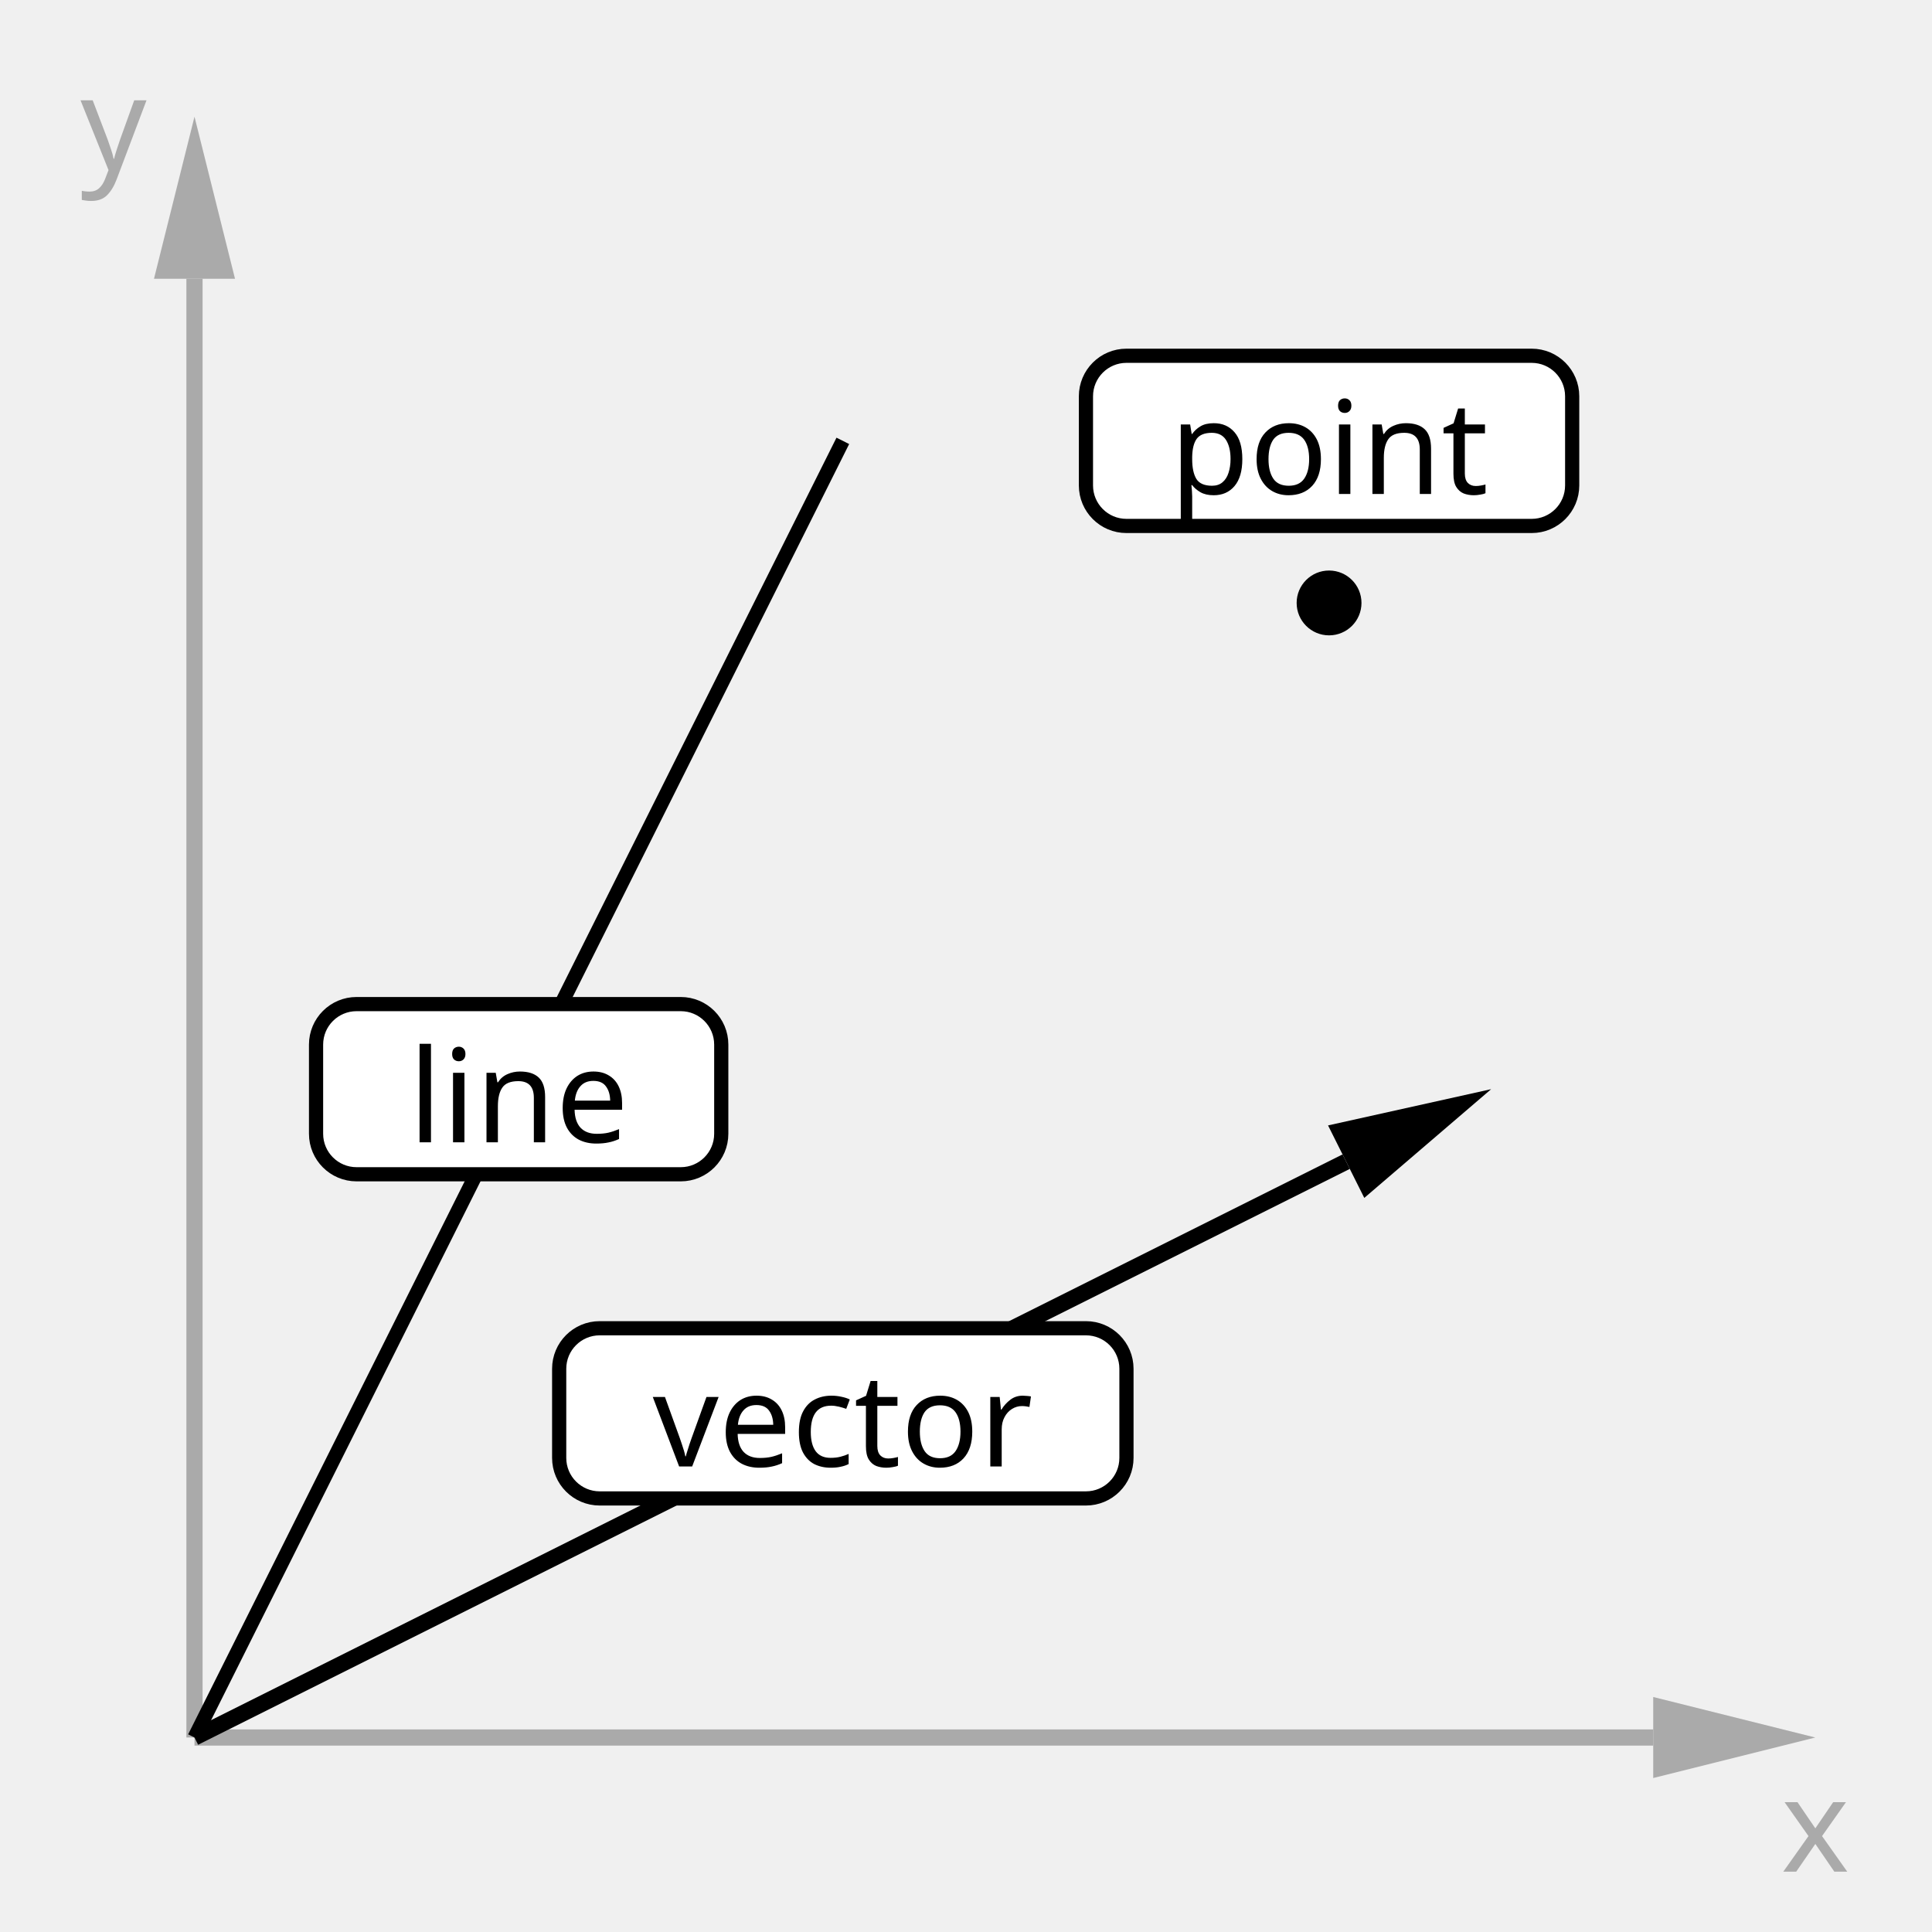
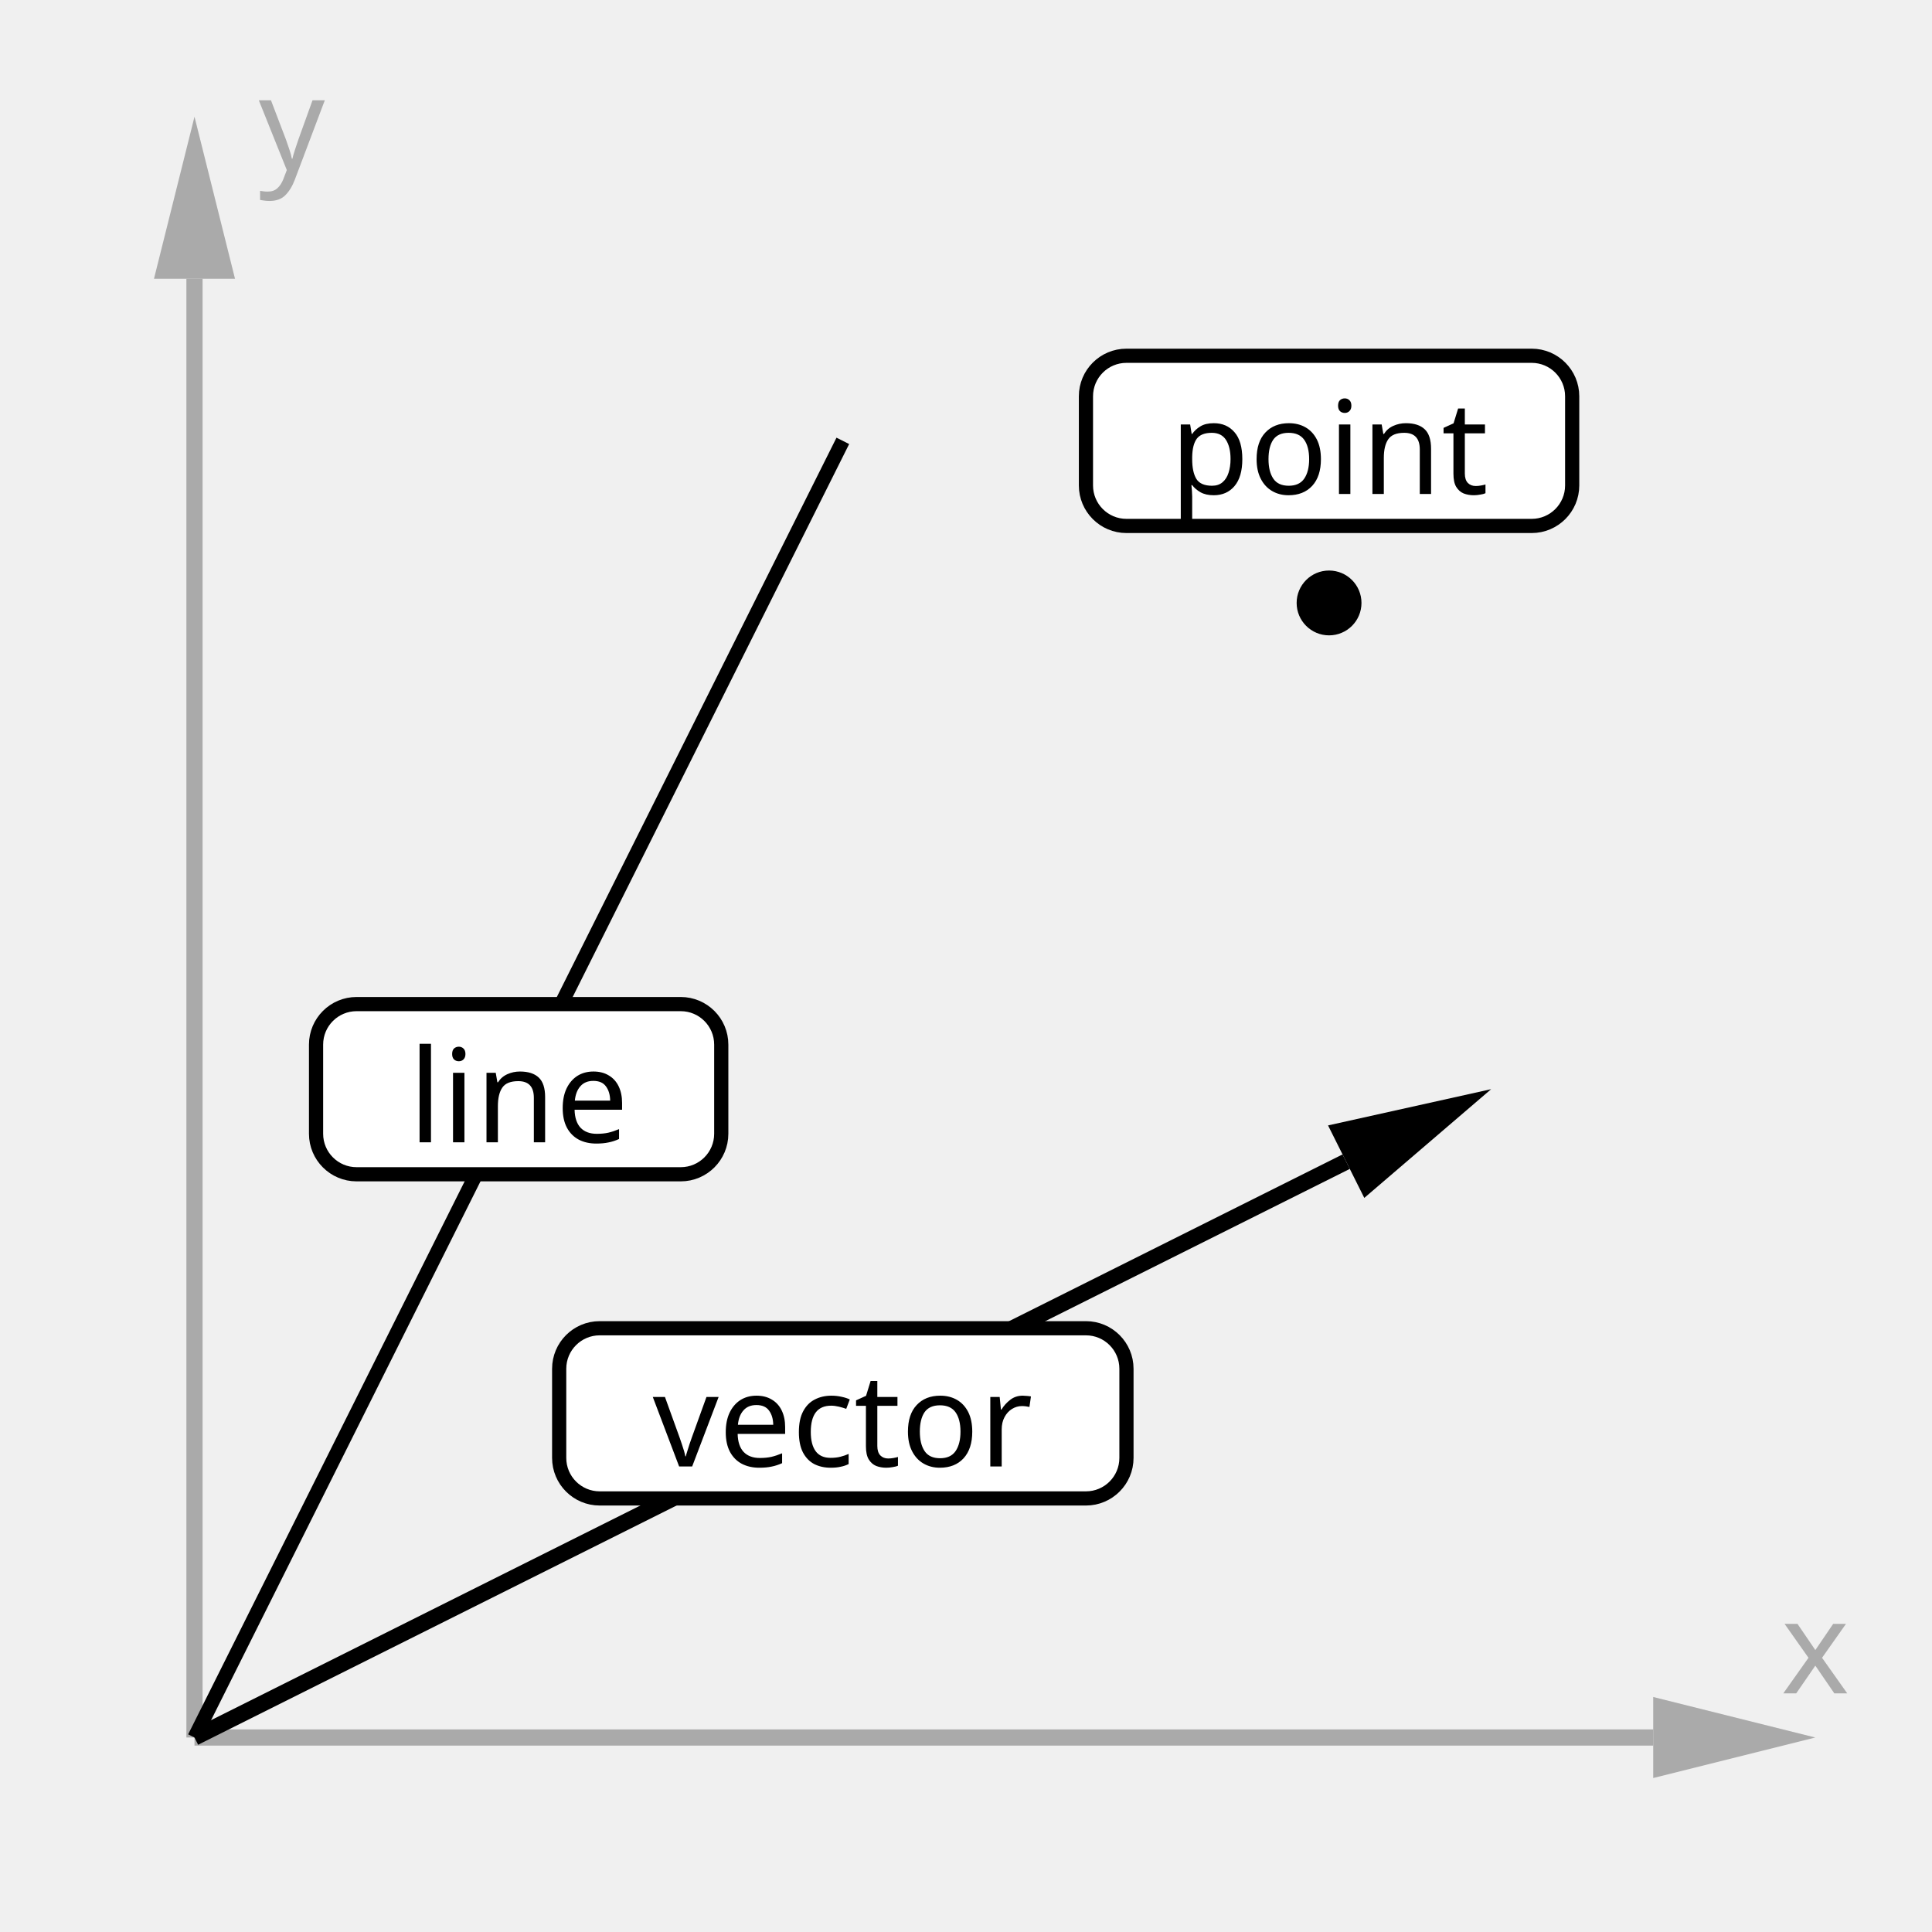
<svg xmlns="http://www.w3.org/2000/svg" width="200" height="200" viewBox="-24 -14.4 238.4 238.4" style="background: rgb(255, 255, 255); border-radius: 8px;">
  <defs>
    <pattern id="grid-1-#ccc-#fff-200-200-20-20" width="20" height="20" patternUnits="userSpaceOnUse">
      <path d="M 0 0 L 0 20 20 20 20 0 0 0" fill="#fff" stroke="#ccc" stroke-width="0.5" />
    </pattern>
  </defs>
  <rect width="200" height="200" fill="url(#grid-1-#ccc-#fff-200-200-20-20)" style="     transform: scaleY(-1);     transform-origin: 0 100px;   " />
  <defs>
    <marker id="h-0" markerWidth="10" markerHeight="5" refY="2.5" orient="auto">
      <polygon points="0 0, 10 2.5, 0 5" fill="#aaa" />
    </marker>
  </defs>
  <line x1="0" y1="200" x2="180" y2="200" stroke="#aaa" stroke-width="2" marker-end="url(#h-0)" />
  <defs>
    <marker id="h-1" markerWidth="10" markerHeight="5" refY="2.5" orient="auto">
      <polygon points="0 0, 10 2.5, 0 5" fill="#aaa" />
    </marker>
  </defs>
  <line x1="0" y1="200" x2="1.1021821192326179e-14" y2="20" stroke="#aaa" stroke-width="2" marker-end="url(#h-1)" />
-   <text x="200" y="211" width="20" fill="#aaa" style="dominant-baseline: middle; text-anchor: middle; font: normal 16px sans-serif">
+   <text x="200" y="189" width="20" fill="#aaa" style="dominant-baseline: middle; text-anchor: middle; font: normal 16px sans-serif">
      x
    </text>
-   <text x="-10" y="1" width="20" fill="#aaa" style="dominant-baseline: middle; text-anchor: middle; font: normal 16px sans-serif">
+   <text x="12" y="1" width="20" fill="#aaa" style="dominant-baseline: middle; text-anchor: middle; font: normal 16px sans-serif">
      y
    </text>
  <circle cx="140" cy="60" r="4" fill="#000" />
  <rect x="110" y="29.5" width="60" height="21" fill="#fff" stroke="#000" stroke-width="1.75" rx="5" />
  <text x="140" y="41" width="60" fill="#000" style="dominant-baseline: middle; text-anchor: middle; font: normal 16px sans-serif">
      point
    </text>
  <line x1="0" y1="200" x2="80" y2="40" stroke="#000" stroke-width="1.75" stroke-dasharray="undefined" />
  <rect x="15" y="109.5" width="50" height="21" fill="#fff" stroke="#000" stroke-width="1.75" rx="5" />
  <text x="40" y="121" width="50" fill="#000" style="dominant-baseline: middle; text-anchor: middle; font: normal 16px sans-serif">
      line
    </text>
  <defs>
    <marker id="h-2" markerWidth="10" markerHeight="5" refY="2.5" orient="auto">
      <polygon points="0 0, 10 2.5, 0 5" fill="#000" />
    </marker>
  </defs>
  <line x1="0" y1="200" x2="142.111" y2="128.944" stroke="#000" stroke-width="2" marker-end="url(#h-2)" />
  <rect x="45" y="149.5" width="70" height="21" fill="#fff" stroke="#000" stroke-width="1.75" rx="5" />
  <text x="80" y="161" width="70" fill="#000" style="dominant-baseline: middle; text-anchor: middle; font: normal 16px sans-serif">
      vector
    </text>
</svg>
